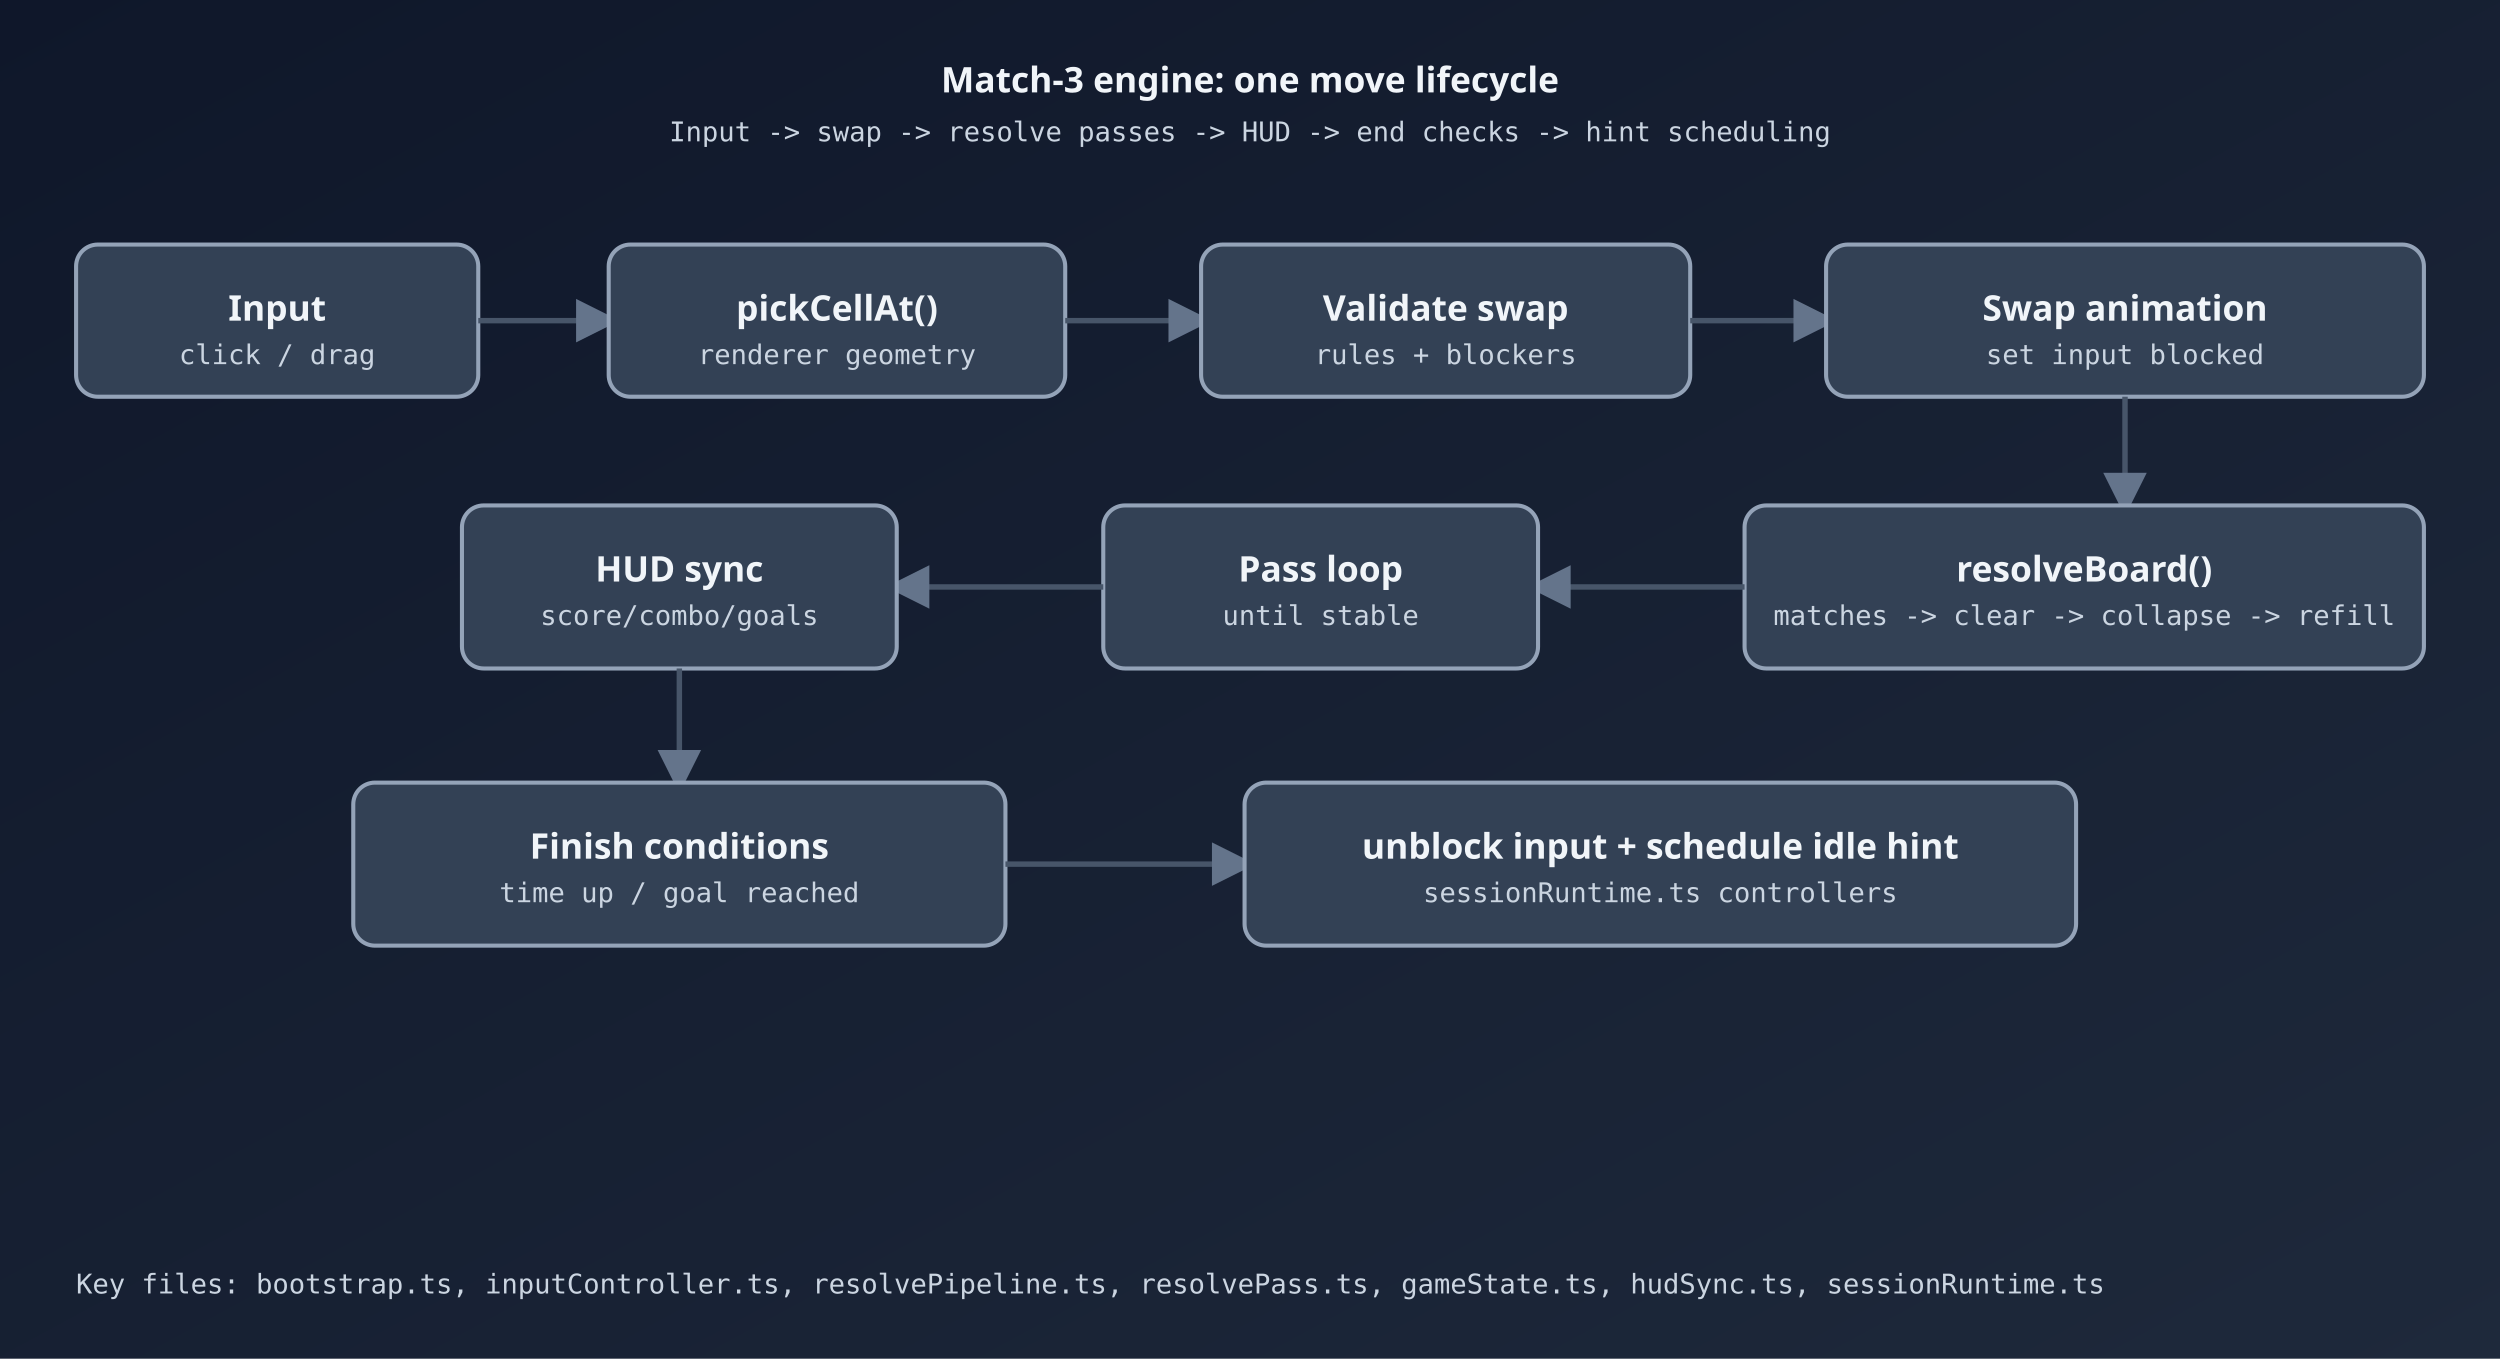
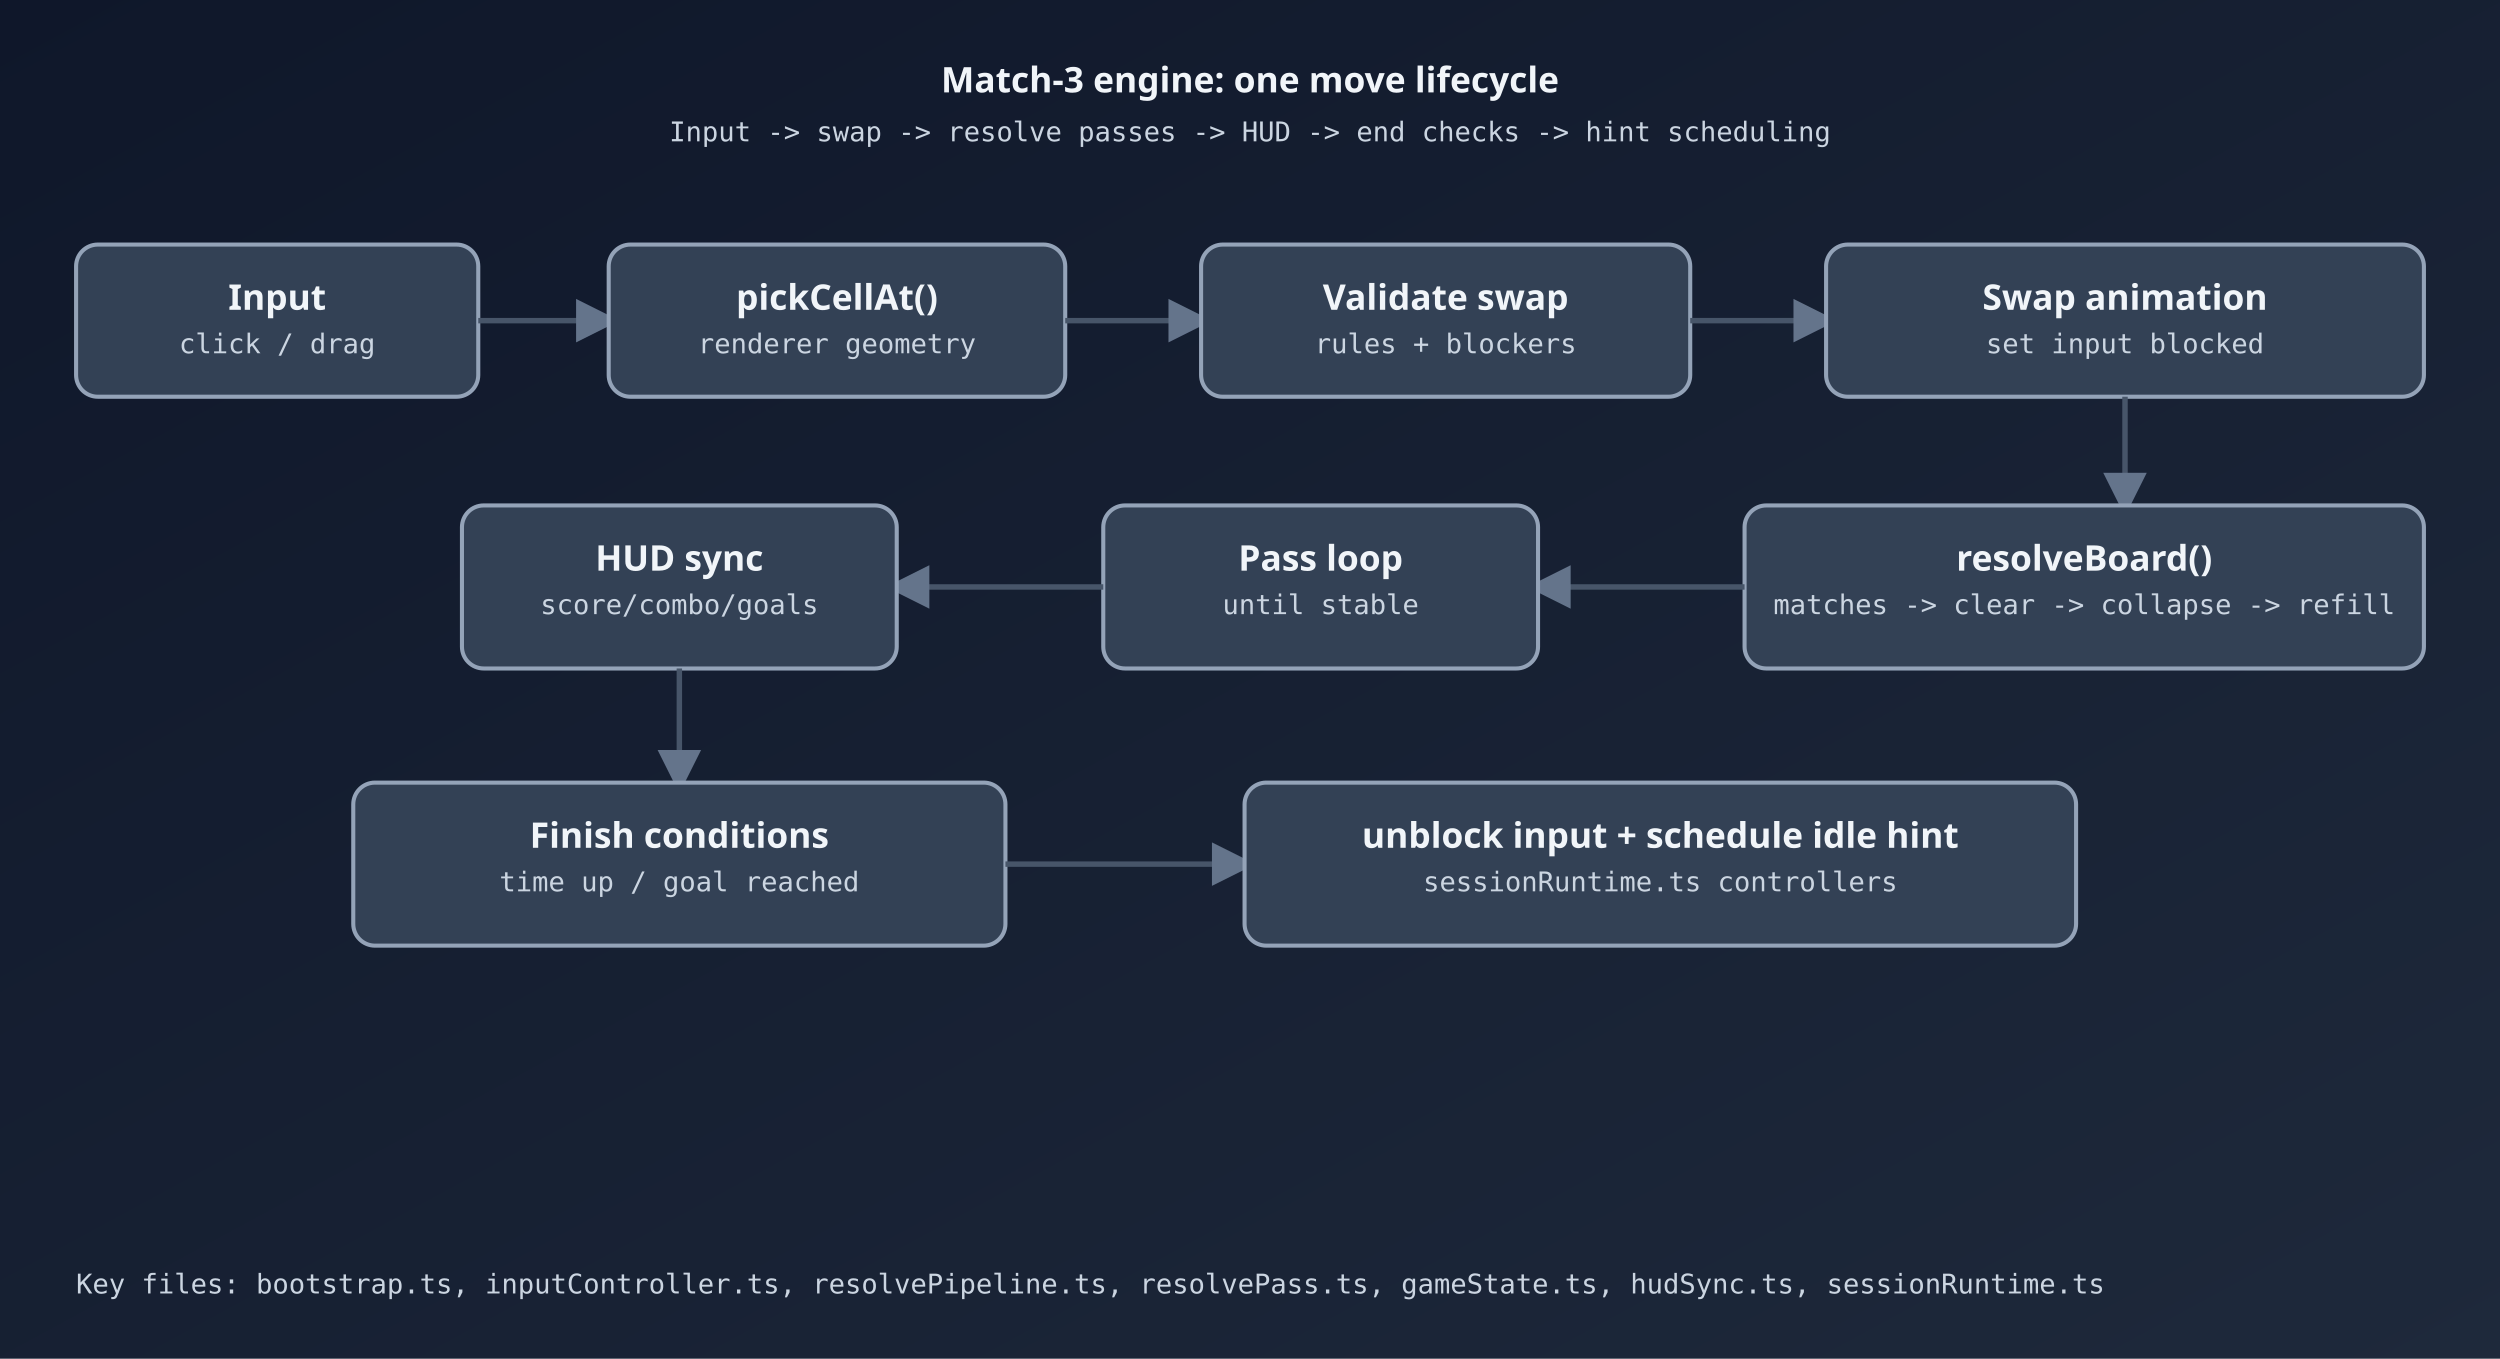
<svg xmlns="http://www.w3.org/2000/svg" viewBox="0 0 920 500" role="img" aria-labelledby="title desc">
  <defs>
    <linearGradient id="bg" x1="0%" y1="0%" x2="100%" y2="100%">
      <stop offset="0%" style="stop-color:#0f172a" />
      <stop offset="100%" style="stop-color:#1e293b" />
    </linearGradient>
    <filter id="glow" x="-50%" y="-50%" width="200%" height="200%">
      <feGaussianBlur stdDeviation="2.5" result="b" />
      <feMerge>
        <feMergeNode in="b" />
        <feMergeNode in="SourceGraphic" />
      </feMerge>
    </filter>
    <style>
      .box{fill:#334155;stroke:#94a3b8;stroke-width:1.5;rx:8;animation:glow 9s ease-in-out infinite}
      .lbl{fill:#f1f5f9;font:600 13px system-ui,sans-serif}
      .sub{fill:#cbd5e1;font:10px ui-monospace,monospace}
      .arr{stroke:#475569;stroke-width:2;fill:none;marker-end:url(#m);animation:line 9s ease-in-out infinite}
      @keyframes glow{0%,1.4%{stroke:#38bdf8;stroke-width:2.5;fill:#1e3a5f;filter:url(#glow)}3%,100%{stroke:#94a3b8;stroke-width:1.5;fill:#334155;filter:none}}
      @keyframes line{0%,1.4%{stroke:#38bdf8;stroke-width:2.5}3%,100%{stroke:#475569;stroke-width:2}}
      #b1,#l1{animation-delay:0s}#b2,#l2{animation-delay:1s}#b3,#l3{animation-delay:2s}#b4,#l4{animation-delay:3s}
      #b5,#l5{animation-delay:4s}#b6,#l6{animation-delay:5s}#b7,#l7{animation-delay:6s}#b8,#l8{animation-delay:7s}#b9{animation-delay:8s}
    </style>
    <marker id="m" markerWidth="8" markerHeight="8" refX="6" refY="4" orient="auto">
      <polygon points="0 0,8 4,0 8" fill="#64748b" />
    </marker>
  </defs>
  <rect width="100%" height="100%" fill="url(#bg)" />
  <text x="460" y="34" class="lbl" font-size="16" text-anchor="middle">Match-3 engine: one move lifecycle</text>
  <text x="460" y="52" class="sub" text-anchor="middle">Input -&gt; swap -&gt; resolve passes -&gt; HUD -&gt; end checks -&gt; hint scheduling</text>
  <rect id="b1" x="28" y="90" width="148" height="56" class="box" />
-   <text x="102" y="118" class="lbl" text-anchor="middle">Input</text>
-   <text x="102" y="134" class="sub" text-anchor="middle">click / drag</text>
+   <g id="t1" transform="translate(102 0)">
+     <text y="114" text-anchor="middle" class="lbl">Input</text>
+     <text y="130" text-anchor="middle" class="sub">click / drag</text>
+   </g>
  <path id="l1" class="arr" d="M 176 118 L 224 118" />
  <rect id="b2" x="224" y="90" width="168" height="56" class="box" />
-   <text x="308" y="118" class="lbl" text-anchor="middle">pickCellAt()</text>
-   <text x="308" y="134" class="sub" text-anchor="middle">renderer geometry</text>
+   <g id="t2" transform="translate(308 0)">
+     <text y="114" text-anchor="middle" class="lbl">pickCellAt()</text>
+     <text y="130" text-anchor="middle" class="sub">renderer geometry</text>
+   </g>
  <path id="l2" class="arr" d="M 392 118 L 442 118" />
  <rect id="b3" x="442" y="90" width="180" height="56" class="box" />
-   <text x="532" y="118" class="lbl" text-anchor="middle">Validate swap</text>
-   <text x="532" y="134" class="sub" text-anchor="middle">rules + blockers</text>
+   <g id="t3" transform="translate(532 0)">
+     <text y="114" text-anchor="middle" class="lbl">Validate swap</text>
+     <text y="130" text-anchor="middle" class="sub">rules + blockers</text>
+   </g>
  <path id="l3" class="arr" d="M 622 118 L 672 118" />
  <rect id="b4" x="672" y="90" width="220" height="56" class="box" />
-   <text x="782" y="118" class="lbl" text-anchor="middle">Swap animation</text>
-   <text x="782" y="134" class="sub" text-anchor="middle">set input blocked</text>
+   <g id="t4" transform="translate(782 0)">
+     <text y="114" text-anchor="middle" class="lbl">Swap animation</text>
+     <text y="130" text-anchor="middle" class="sub">set input blocked</text>
+   </g>
  <path id="l4" class="arr" d="M 782 146 L 782 186" />
  <rect id="b5" x="642" y="186" width="250" height="60" class="box" />
-   <text x="767" y="214" class="lbl" text-anchor="middle">resolveBoard()</text>
-   <text x="767" y="230" class="sub" text-anchor="middle">matches -&gt; clear -&gt; collapse -&gt; refill</text>
+   <g id="t5" transform="translate(767 0)">
+     <text y="210" text-anchor="middle" class="lbl">resolveBoard()</text>
+     <text y="226" text-anchor="middle" class="sub">matches -&gt; clear -&gt; collapse -&gt; refill</text>
+   </g>
  <path id="l5" class="arr" d="M 642 216 L 566 216" />
  <rect id="b6" x="406" y="186" width="160" height="60" class="box" />
-   <text x="486" y="214" class="lbl" text-anchor="middle">Pass loop</text>
-   <text x="486" y="230" class="sub" text-anchor="middle">until stable</text>
+   <g id="t6" transform="translate(486 0)">
+     <text y="210" text-anchor="middle" class="lbl">Pass loop</text>
+     <text y="226" text-anchor="middle" class="sub">until stable</text>
+   </g>
  <path id="l6" class="arr" d="M 406 216 L 330 216" />
  <rect id="b7" x="170" y="186" width="160" height="60" class="box" />
-   <text x="250" y="214" class="lbl" text-anchor="middle">HUD sync</text>
-   <text x="250" y="230" class="sub" text-anchor="middle">score/combo/goals</text>
+   <g id="t7" transform="translate(250 0)">
+     <text y="210" text-anchor="middle" class="lbl">HUD sync</text>
+     <text y="226" text-anchor="middle" class="sub">score/combo/goals</text>
+   </g>
  <path id="l7" class="arr" d="M 250 246 L 250 288" />
  <rect id="b8" x="130" y="288" width="240" height="60" class="box" />
-   <text x="250" y="316" class="lbl" text-anchor="middle">Finish conditions</text>
-   <text x="250" y="332" class="sub" text-anchor="middle">time up / goal reached</text>
+   <g id="t8" transform="translate(250 0)">
+     <text y="312" text-anchor="middle" class="lbl">Finish conditions</text>
+     <text y="328" text-anchor="middle" class="sub">time up / goal reached</text>
+   </g>
  <path id="l8" class="arr" d="M 370 318 L 458 318" />
  <rect id="b9" x="458" y="288" width="306" height="60" class="box" />
-   <text x="611" y="316" class="lbl" text-anchor="middle">unblock input + schedule idle hint</text>
-   <text x="611" y="332" class="sub" text-anchor="middle">sessionRuntime.ts controllers</text>
+   <g id="t9" transform="translate(611 0)">
+     <text y="312" text-anchor="middle" class="lbl">unblock input + schedule idle hint</text>
+     <text y="328" text-anchor="middle" class="sub">sessionRuntime.ts controllers</text>
+   </g>
  <text x="28" y="476" class="sub">Key files: bootstrap.ts, inputController.ts, resolvePipeline.ts, resolvePass.ts, gameState.ts, hudSync.ts, sessionRuntime.ts</text>
</svg>
